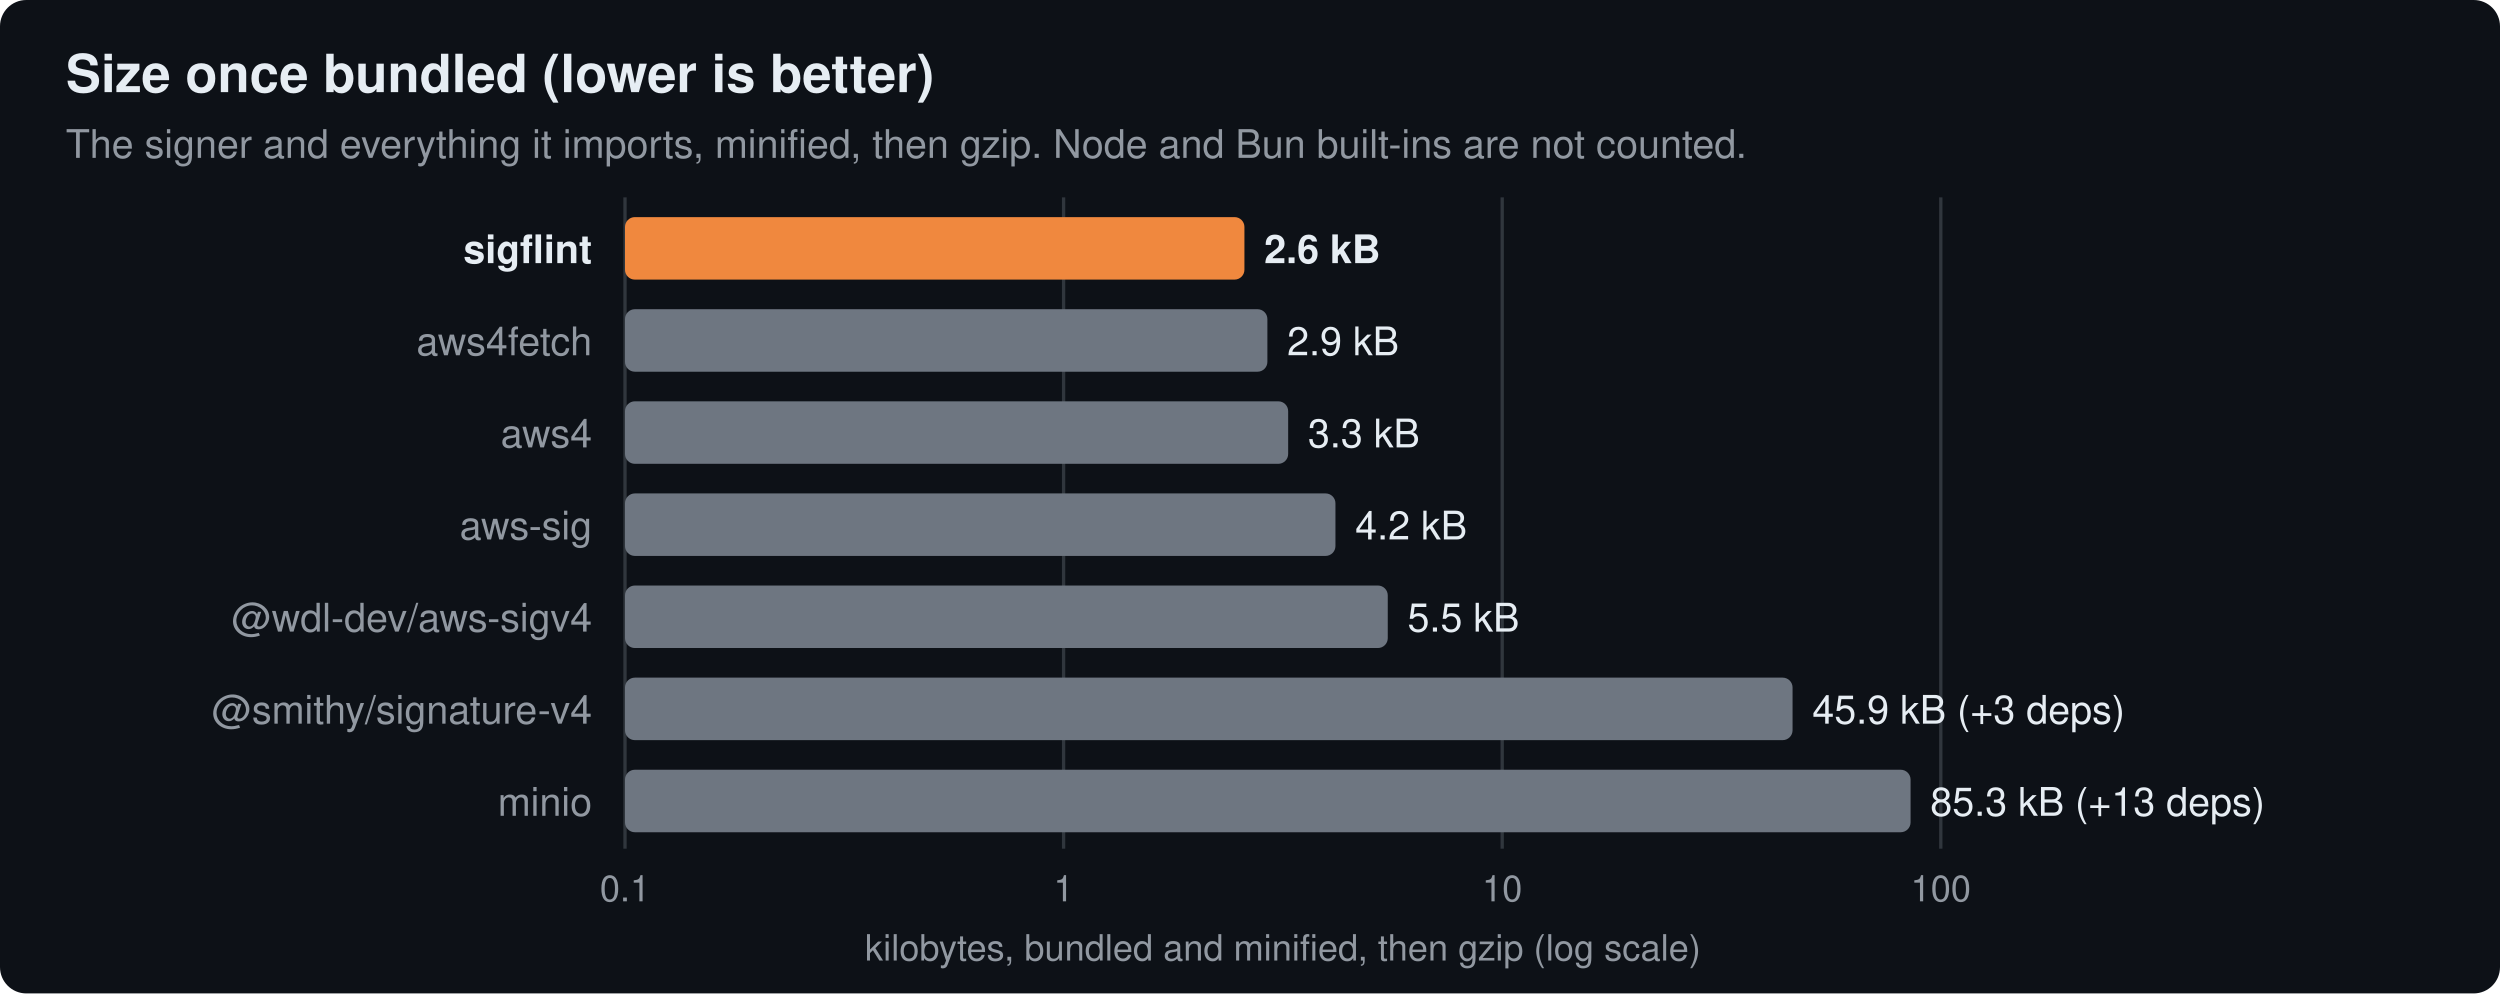
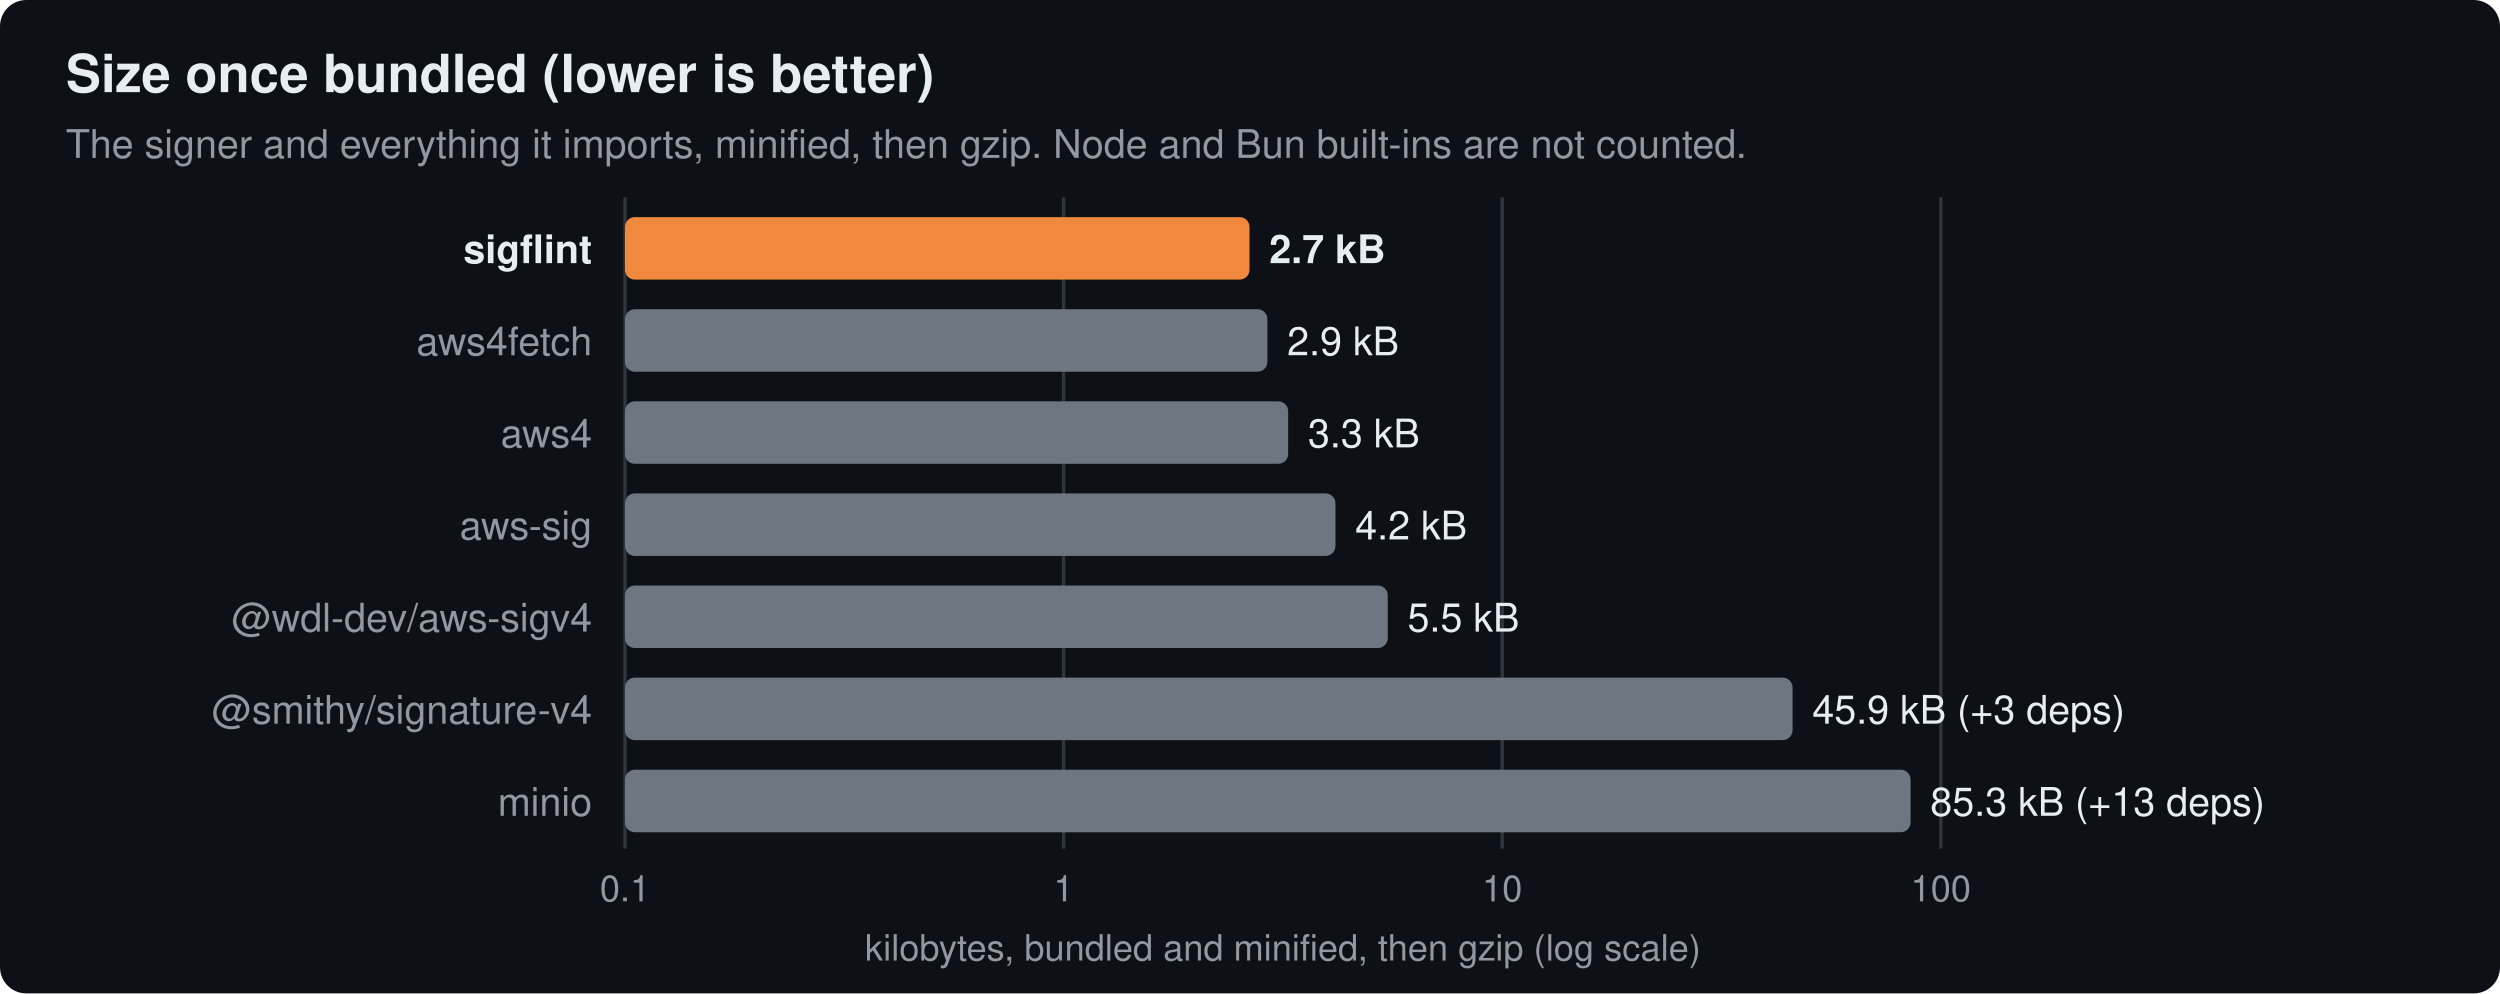
<svg xmlns="http://www.w3.org/2000/svg" width="760" height="302" viewBox="0 0 760 302" role="img" aria-labelledby="t d" font-family="-apple-system,BlinkMacSystemFont,'Segoe UI',Helvetica,Arial,sans-serif">
  <rect width="760" height="302" rx="8" fill="#0d1117" />
  <text x="20" y="28" font-size="16" fill="#e6edf3" text-anchor="start" font-weight="600">Size once bundled (lower is better)</text>
  <text x="20" y="48" font-size="12" fill="#9198a1" text-anchor="start" font-weight="400">The signer and everything it imports, minified, then gzip. Node and Bun built-ins are not counted.</text>
  <line x1="190" y1="60" x2="190" y2="258" stroke="#30363d" />
  <text x="190" y="274" font-size="11" fill="#9198a1" text-anchor="middle" font-weight="400">0.1</text>
  <line x1="323.333" y1="60" x2="323.333" y2="258" stroke="#30363d" />
  <text x="323.333" y="274" font-size="11" fill="#9198a1" text-anchor="middle" font-weight="400">1</text>
  <line x1="456.667" y1="60" x2="456.667" y2="258" stroke="#30363d" />
  <text x="456.667" y="274" font-size="11" fill="#9198a1" text-anchor="middle" font-weight="400">10</text>
  <line x1="590" y1="60" x2="590" y2="258" stroke="#30363d" />
  <text x="590" y="274" font-size="11" fill="#9198a1" text-anchor="middle" font-weight="400">100</text>
  <text x="180" y="80" font-size="12" fill="#e6edf3" text-anchor="end" font-weight="700">sigflint</text>
-   <rect x="190" y="66" width="188.306" height="19" rx="3" fill="#f0883e" />
-   <text x="384.306" y="80" font-size="12" fill="#e6edf3" text-anchor="start" font-weight="700">2.6 kB</text>
+   <rect x="190" y="66" width="189.853" height="19" rx="3" fill="#f0883e" />
+   <text x="385.853" y="80" font-size="12" fill="#e6edf3" text-anchor="start" font-weight="700">2.7 kB</text>
  <text x="180" y="108" font-size="12" fill="#9198a1" text-anchor="end" font-weight="400">aws4fetch</text>
  <rect x="190" y="94" width="195.285" height="19" rx="3" fill="#6e7681" />
  <text x="391.285" y="108" font-size="12" fill="#e6edf3" text-anchor="start" font-weight="400">2.9 kB</text>
  <text x="180" y="136" font-size="12" fill="#9198a1" text-anchor="end" font-weight="400">aws4</text>
  <rect x="190" y="122" width="201.602" height="19" rx="3" fill="#6e7681" />
  <text x="397.602" y="136" font-size="12" fill="#e6edf3" text-anchor="start" font-weight="400">3.3 kB</text>
  <text x="180" y="164" font-size="12" fill="#9198a1" text-anchor="end" font-weight="400">aws-sig</text>
  <rect x="190" y="150" width="215.976" height="19" rx="3" fill="#6e7681" />
  <text x="411.976" y="164" font-size="12" fill="#e6edf3" text-anchor="start" font-weight="400">4.2 kB</text>
  <text x="180" y="192" font-size="12" fill="#9198a1" text-anchor="end" font-weight="400">@wdl-dev/aws-sigv4</text>
  <rect x="190" y="178" width="231.88" height="19" rx="3" fill="#6e7681" />
  <text x="427.88" y="192" font-size="12" fill="#e6edf3" text-anchor="start" font-weight="400">5.5 kB</text>
  <text x="180" y="220" font-size="12" fill="#9198a1" text-anchor="end" font-weight="400">@smithy/signature-v4</text>
  <rect x="190" y="206" width="354.939" height="19" rx="3" fill="#6e7681" />
  <text x="550.939" y="220" font-size="12" fill="#e6edf3" text-anchor="start" font-weight="400">45.9 kB  (+3 deps)</text>
  <text x="180" y="248" font-size="12" fill="#9198a1" text-anchor="end" font-weight="400">minio</text>
  <rect x="190" y="234" width="390.813" height="19" rx="3" fill="#6e7681" />
  <text x="586.813" y="248" font-size="12" fill="#e6edf3" text-anchor="start" font-weight="400">85.3 kB  (+13 deps)</text>
  <text x="390" y="292" font-size="11" fill="#9198a1" text-anchor="middle" font-weight="400">kilobytes, bundled and minified, then gzip (log scale)</text>
</svg>
